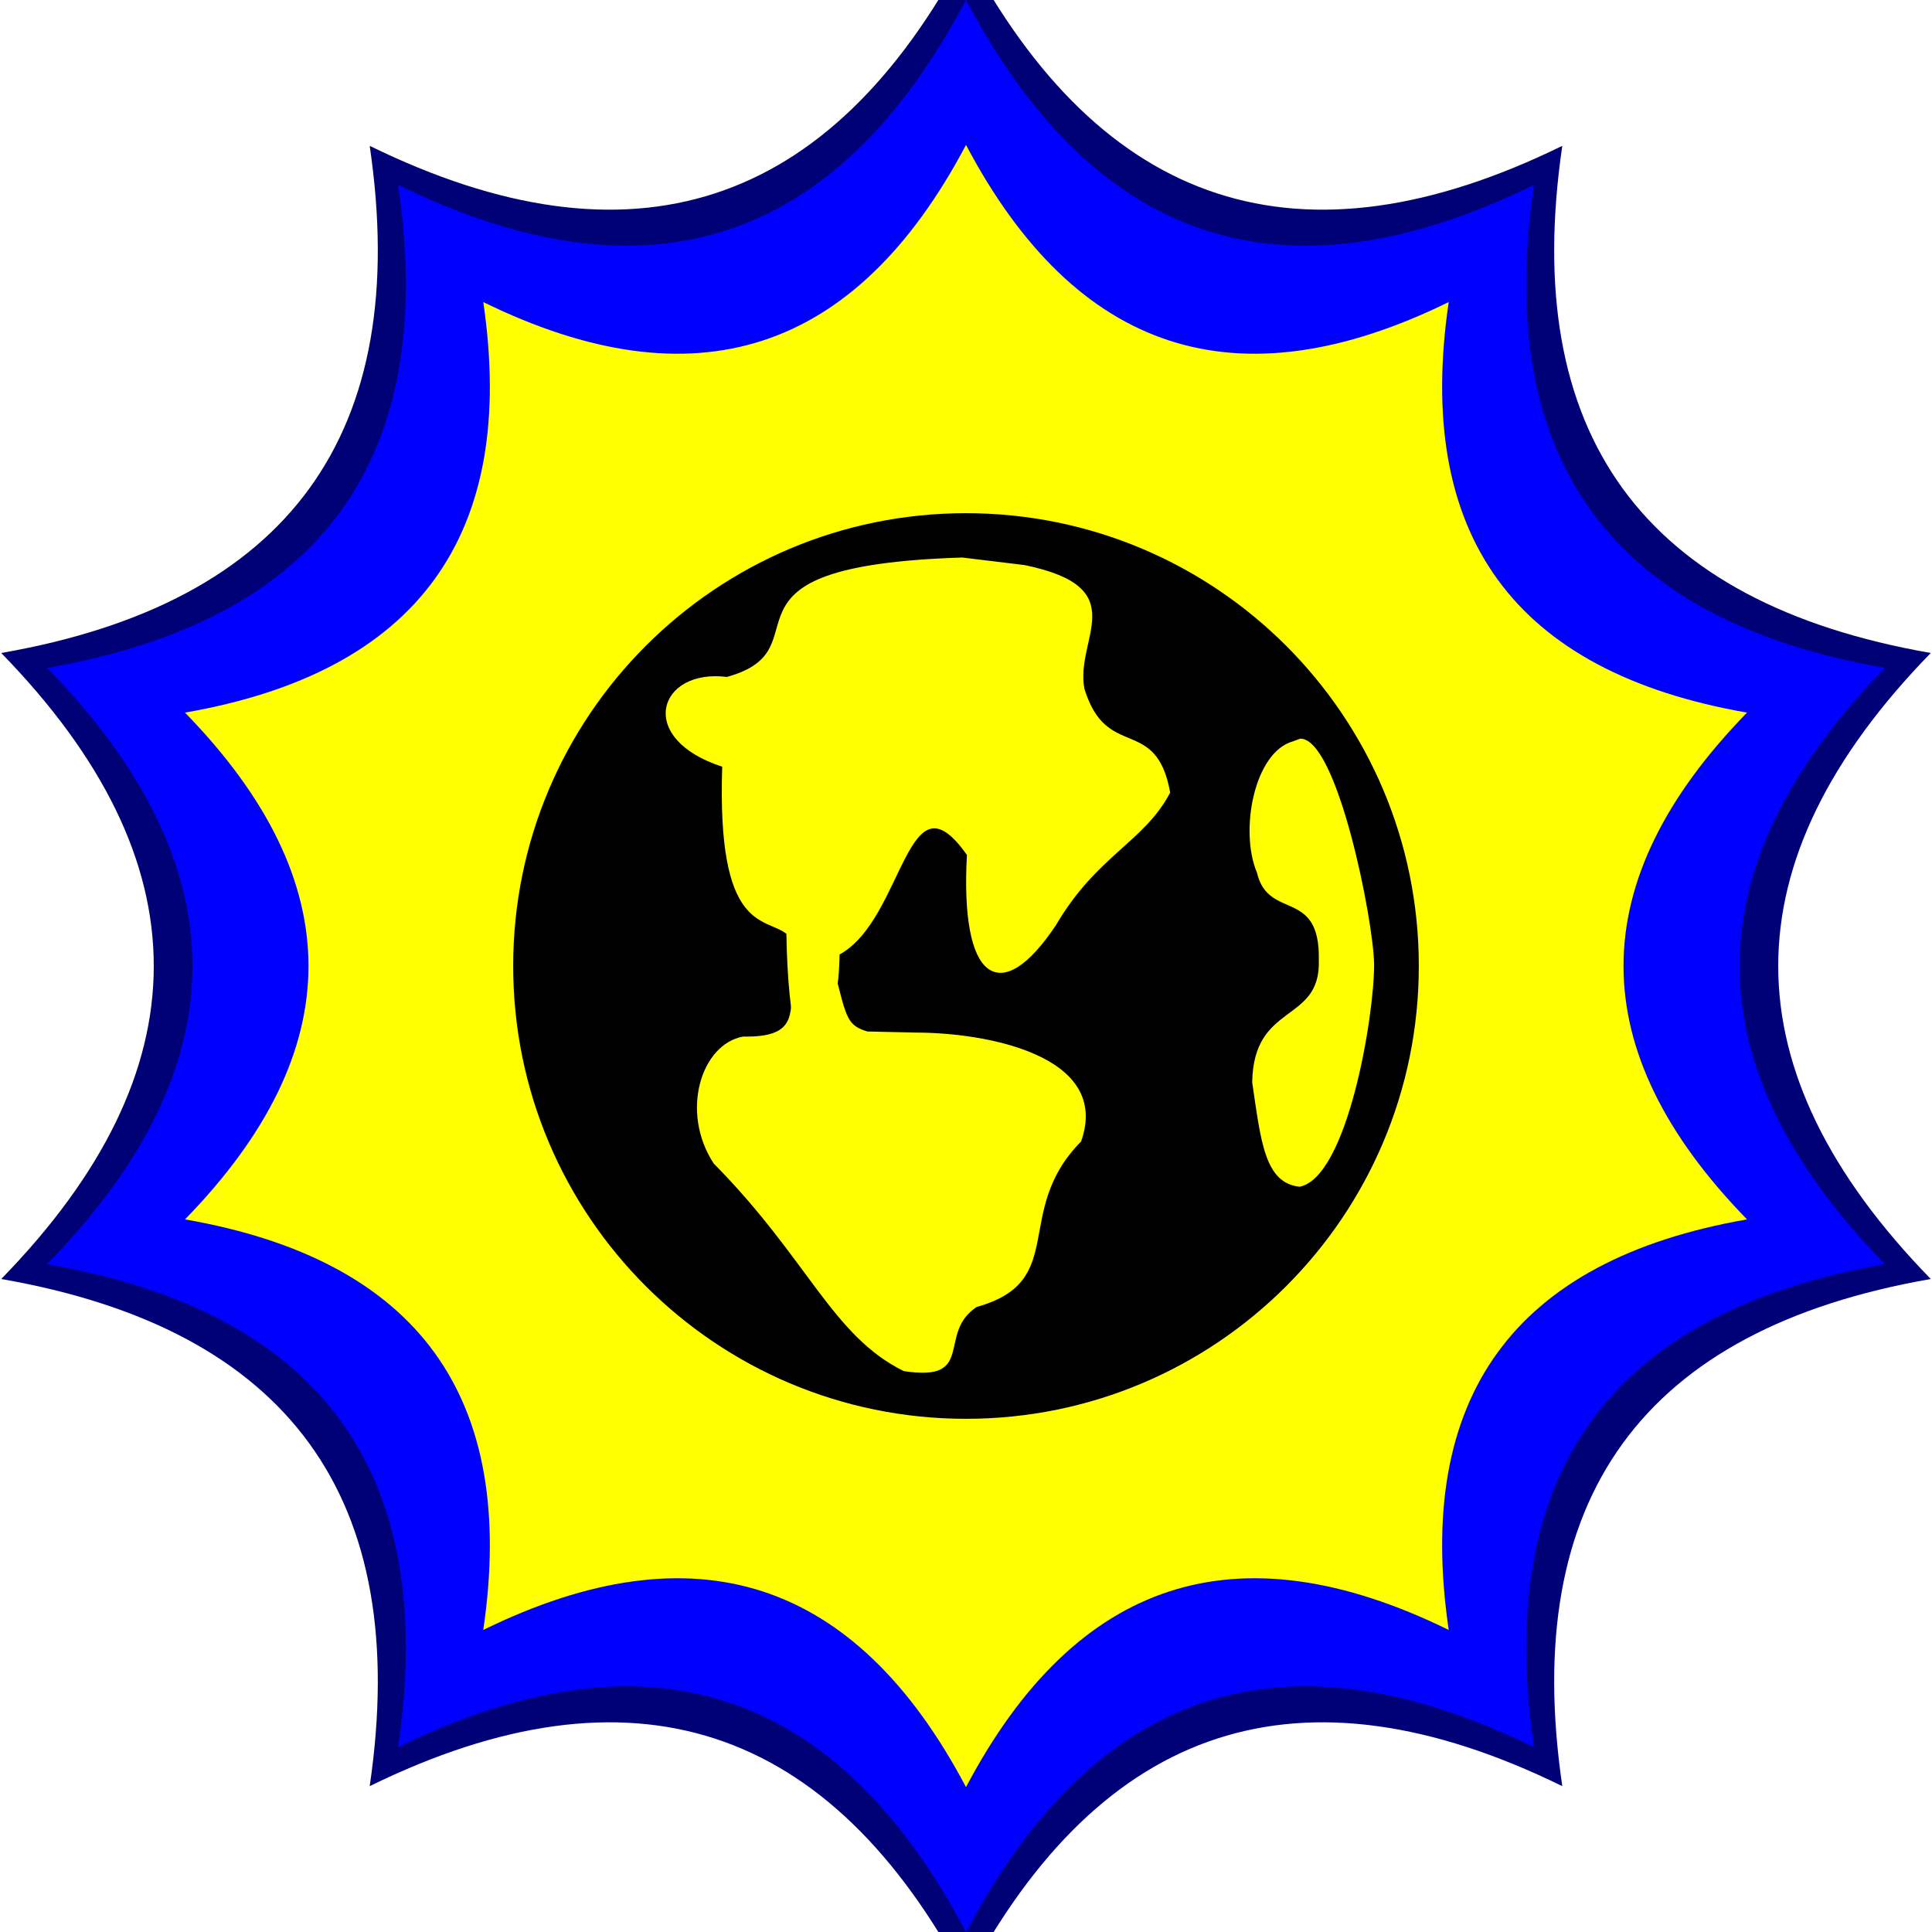
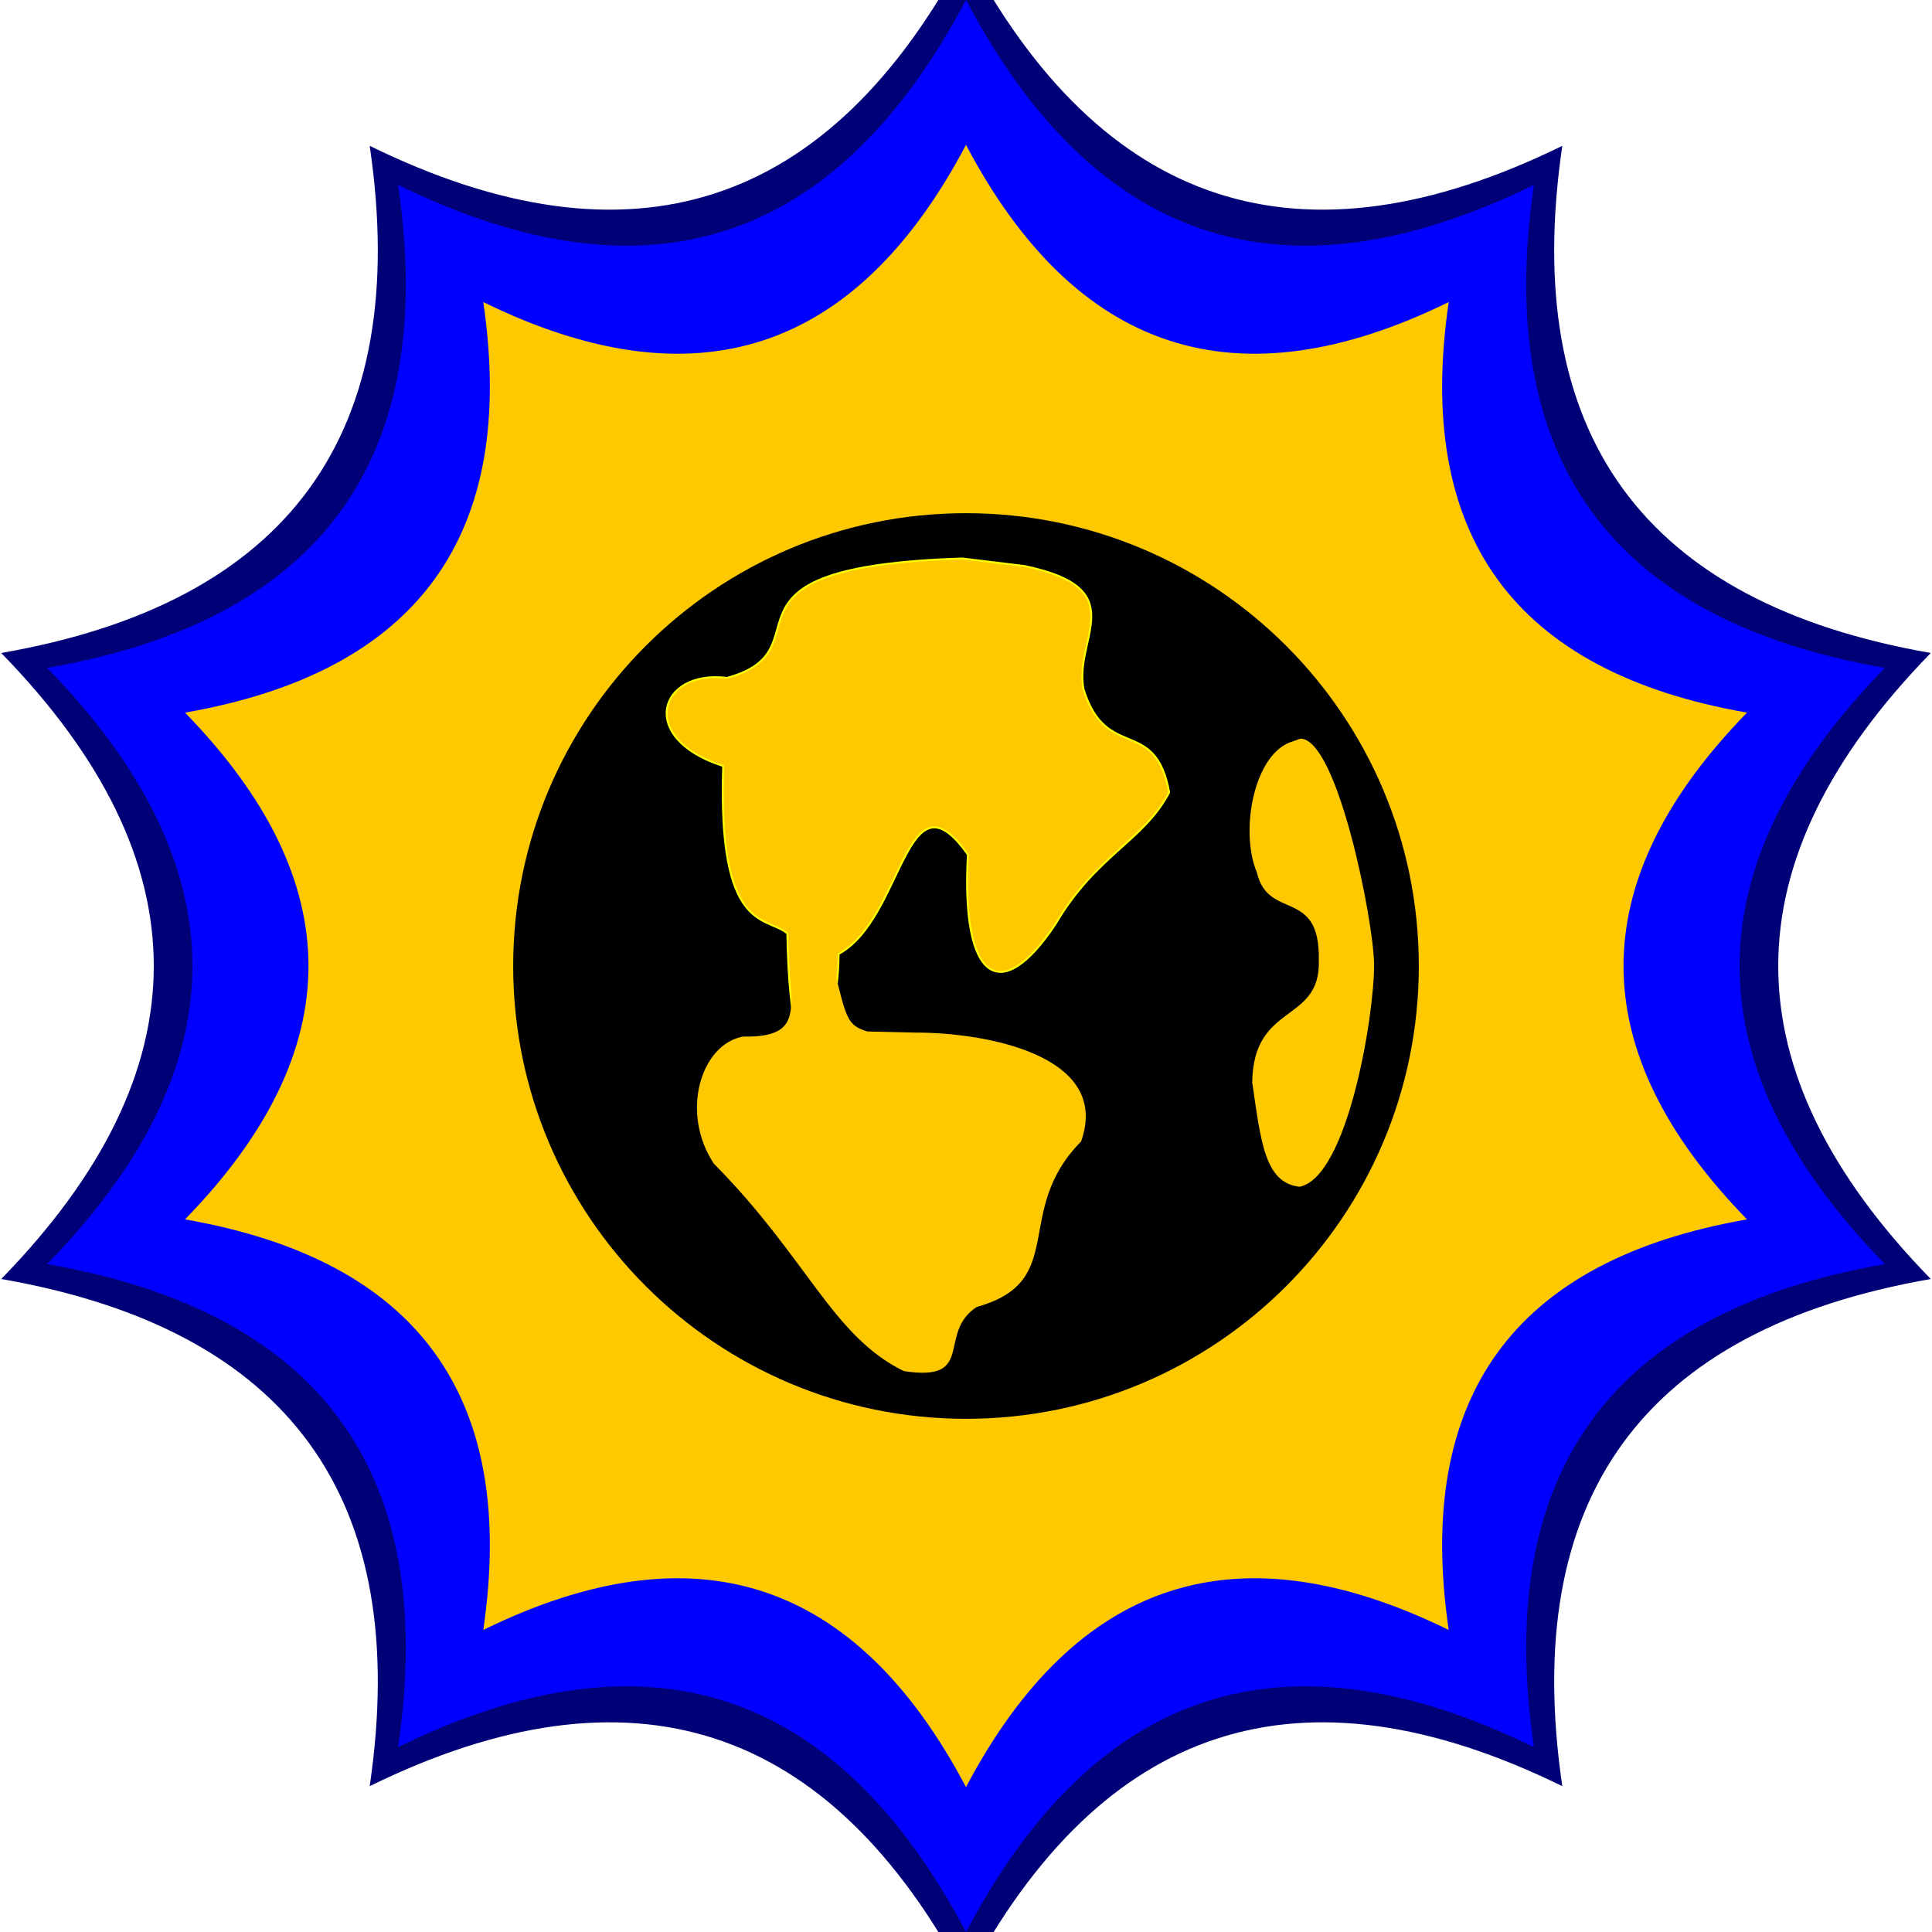
<svg xmlns="http://www.w3.org/2000/svg" width="1024" height="1024">
  <path opacity="1" d="M512 0Q409 195 211 98 243 316 25 354 179 512 25 670 243 708 211 926 409 829 512 1024 615 829 813 926 781 708 999 670 845 512 999 354 781 316 813 98 615 195 512 0Z" fill="#000176" transform="translate(-25.6-25.6) scale(1.05)" />
  <path opacity="1" d="M512 0Q409 195 211 98 243 316 25 354 179 512 25 670 243 708 211 926 409 829 512 1024 615 829 813 926 781 708 999 670 845 512 999 354 781 316 813 98 615 195 512 0Z" fill="#00f" />
-   <path opacity="1" d="M512 0Q409 195 211 98 243 316 25 354 179 512 25 670 243 708 211 926 409 829 512 1024 615 829 813 926 781 708 999 670 845 512 999 354 781 316 813 98 615 195 512 0Z" fill="#ff0" transform="translate(76.8 76.8) scale(.85)" />
+   <path opacity="1" d="M512 0Q409 195 211 98 243 316 25 354 179 512 25 670 243 708 211 926 409 829 512 1024 615 829 813 926 781 708 999 670 845 512 999 354 781 316 813 98 615 195 512 0Z" fill="#ffc901" transform="translate(76.8 76.8) scale(.85)" />
  <circle r="240" cx="512" cy="512" stroke-width="1" fill="#000" />
-   <path d="M510 296C368.4 300.5 441 344 385.3 359.3 349.3 354.7 337.3 391.3 383.3 406 380.3 494.6 406 485.3 417.3 494.7 419.1 597.5 444.1 553.7 444.5 505.6 479 487 480 406 513 453 509.3 519.3 530 534 559.3 490 581 453 606 446 619.7 420 612.3 379.3 586.3 404 574.3 365.3 569 338 601 312 543 300Z" fill="#ff0" stroke="#ff0" />
-   <path fill="#ff0" d="M459.7 546.7C446.3 542.7 449 536.7 437.7 498 424.3 486.7 424.3 500 419.7 522 419.3 538.6 421.2 549.9 393.9 549.4 371.7 553.3 360.3 589.3 378.3 616.7 428.3 667.3 441 708 479 726.7 517.7 732.7 496.3 706.7 517.7 692.7 566.8 679 536.2 642.3 573 605 589.2 559.3 522.3 547.3 485.7 547.3Z" />
-   <path fill="#ff0" d="M685.4 392.9C664.8 398.5 656.8 440.2 666.2 462.5 672.2 488.2 699.8 470.3 699 509 700 542.7 664.3 531 663.7 573.7 668.3 605 670.3 627 688.8 629 714.2 624 728.4 538.6 728.3 511.2 728.1 488.3 708.9 391.4 689.2 391.5Z" />
+   <path d="M510 296C368.4 300.5 441 344 385.3 359.3 349.3 354.7 337.3 391.3 383.3 406 380.3 494.6 406 485.3 417.3 494.7 419.1 597.5 444.1 553.7 444.5 505.6 479 487 480 406 513 453 509.3 519.3 530 534 559.3 490 581 453 606 446 619.7 420 612.3 379.3 586.3 404 574.3 365.3 569 338 601 312 543 300Z" fill="#ffc901" stroke="#ff0" />
+   <path fill="#ffc901" d="M459.7 546.7C446.3 542.7 449 536.7 437.7 498 424.3 486.7 424.3 500 419.7 522 419.3 538.6 421.2 549.9 393.9 549.4 371.7 553.3 360.3 589.3 378.3 616.7 428.3 667.3 441 708 479 726.7 517.7 732.7 496.3 706.7 517.7 692.7 566.8 679 536.2 642.3 573 605 589.2 559.3 522.3 547.3 485.7 547.3Z" />
+   <path fill="#ffc901" d="M685.4 392.9C664.8 398.5 656.8 440.2 666.2 462.5 672.2 488.2 699.8 470.3 699 509 700 542.7 664.3 531 663.7 573.7 668.3 605 670.3 627 688.8 629 714.2 624 728.4 538.6 728.3 511.2 728.1 488.3 708.9 391.4 689.2 391.5Z" />
</svg>
